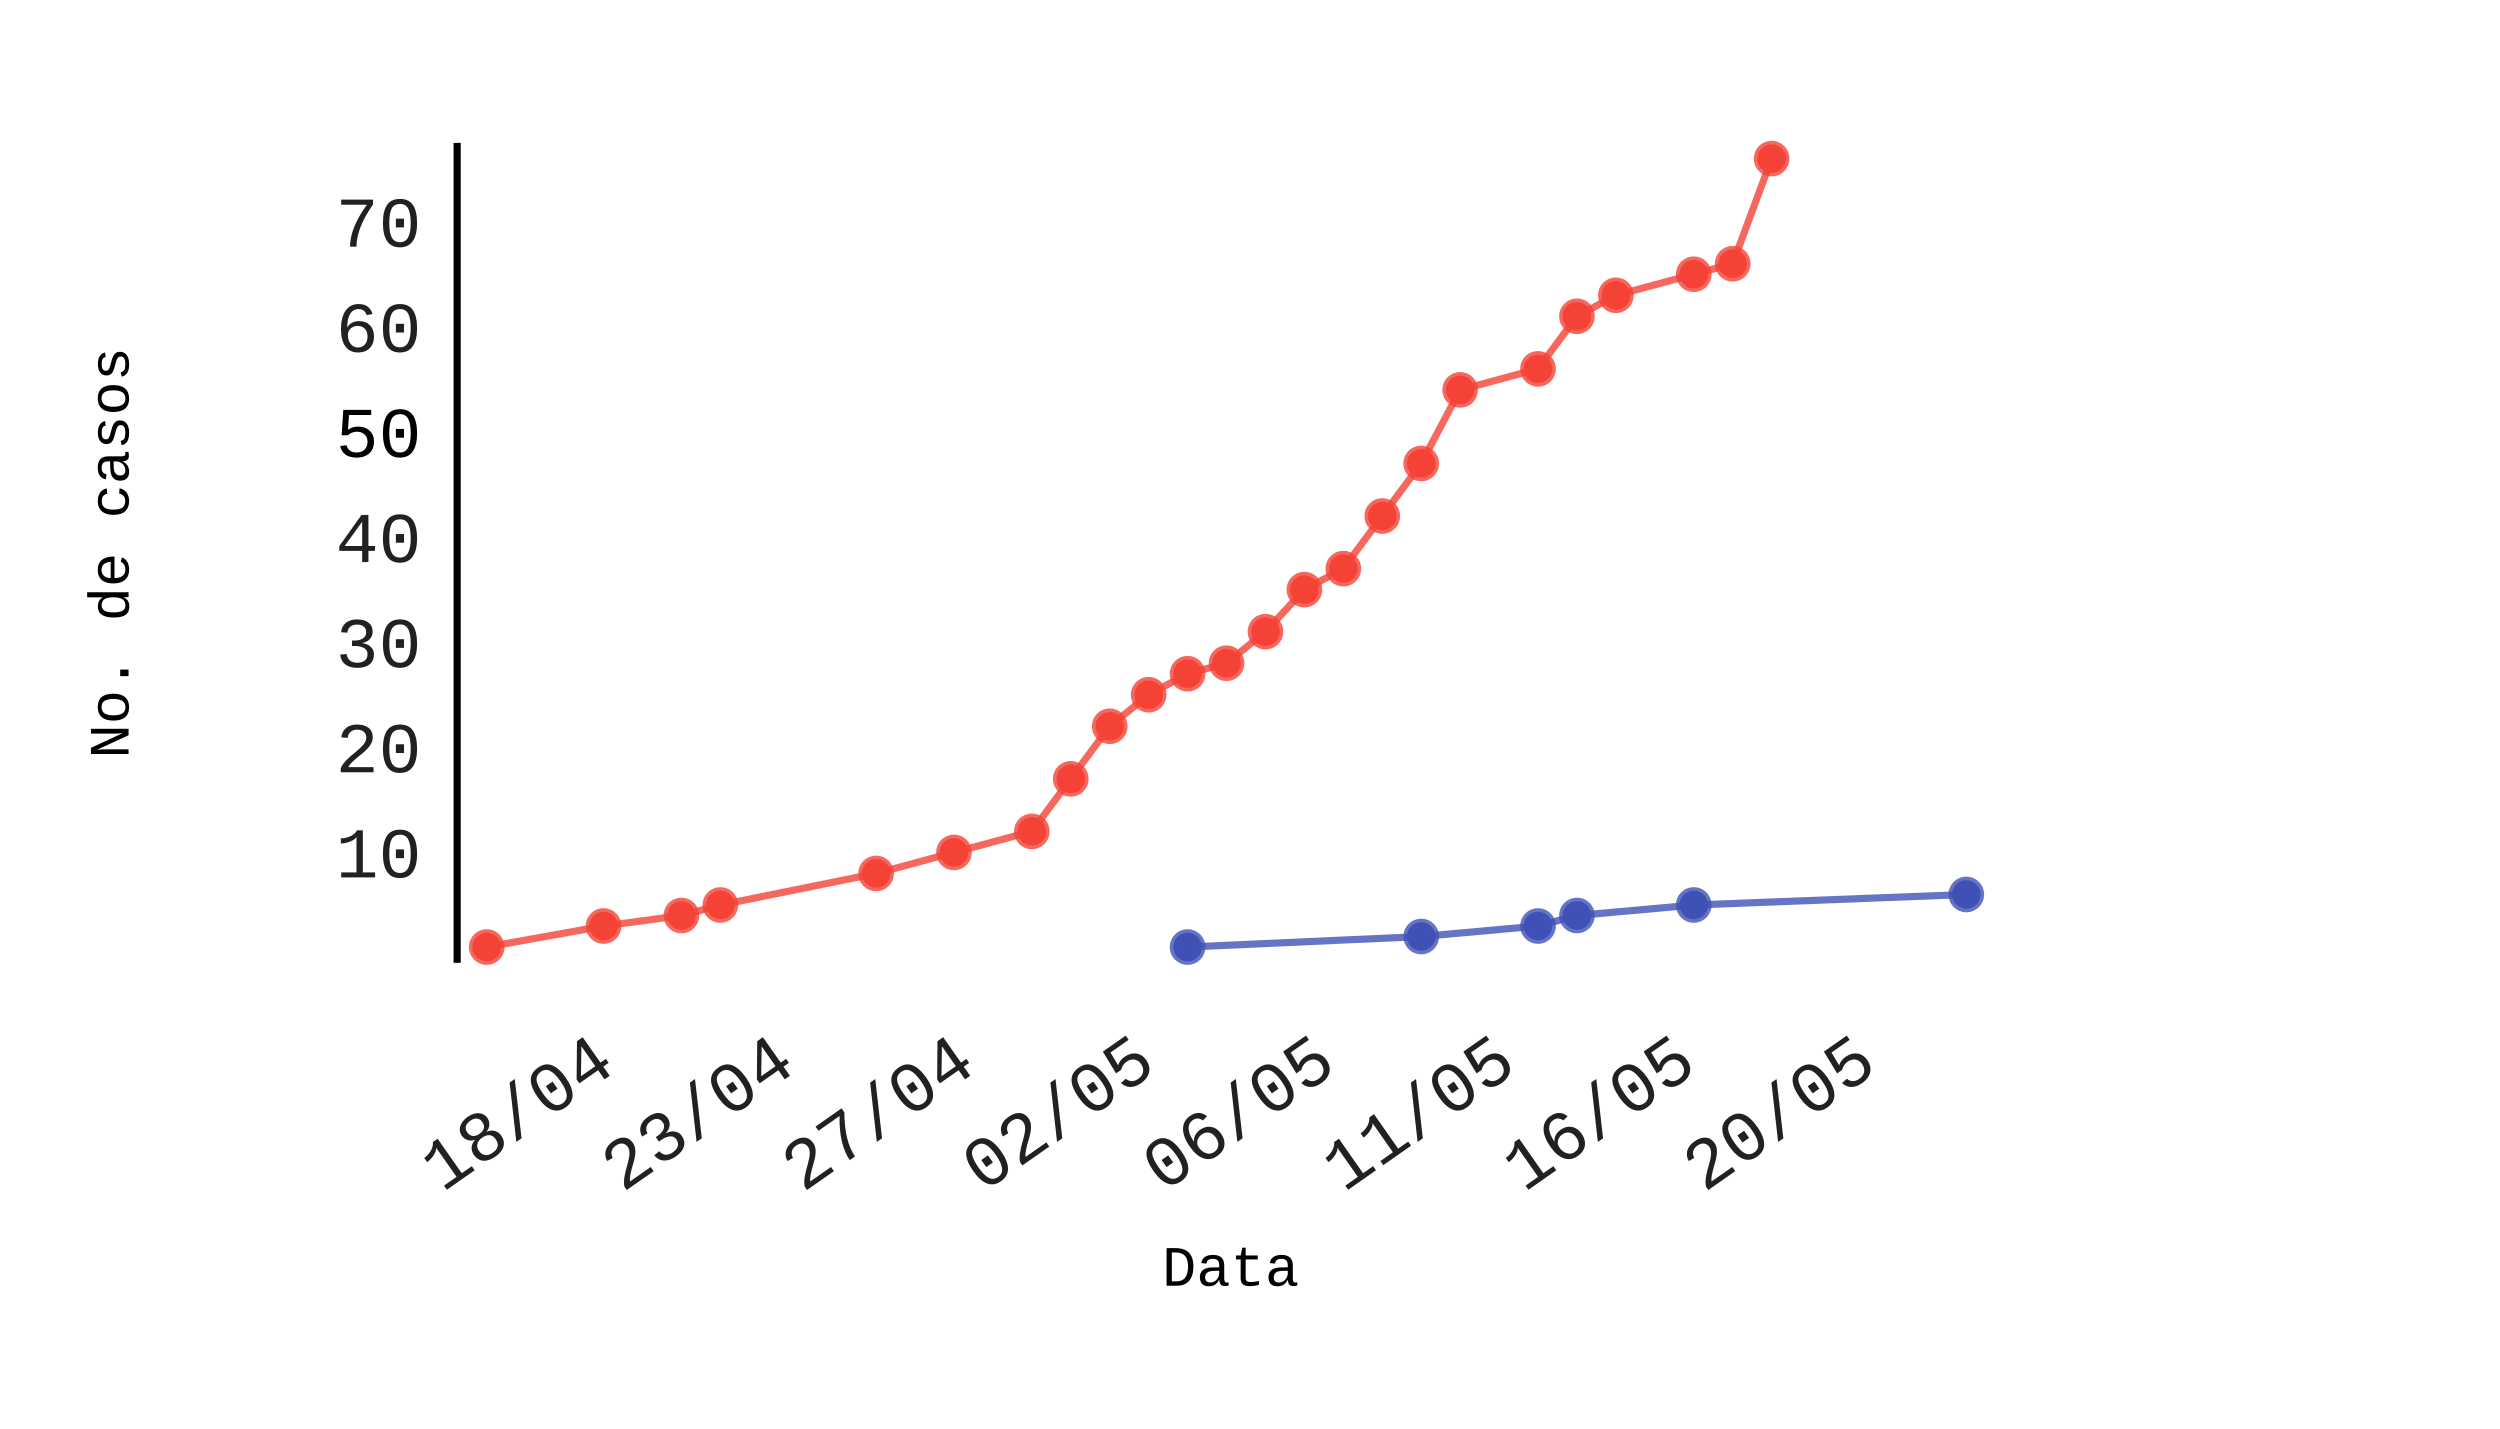
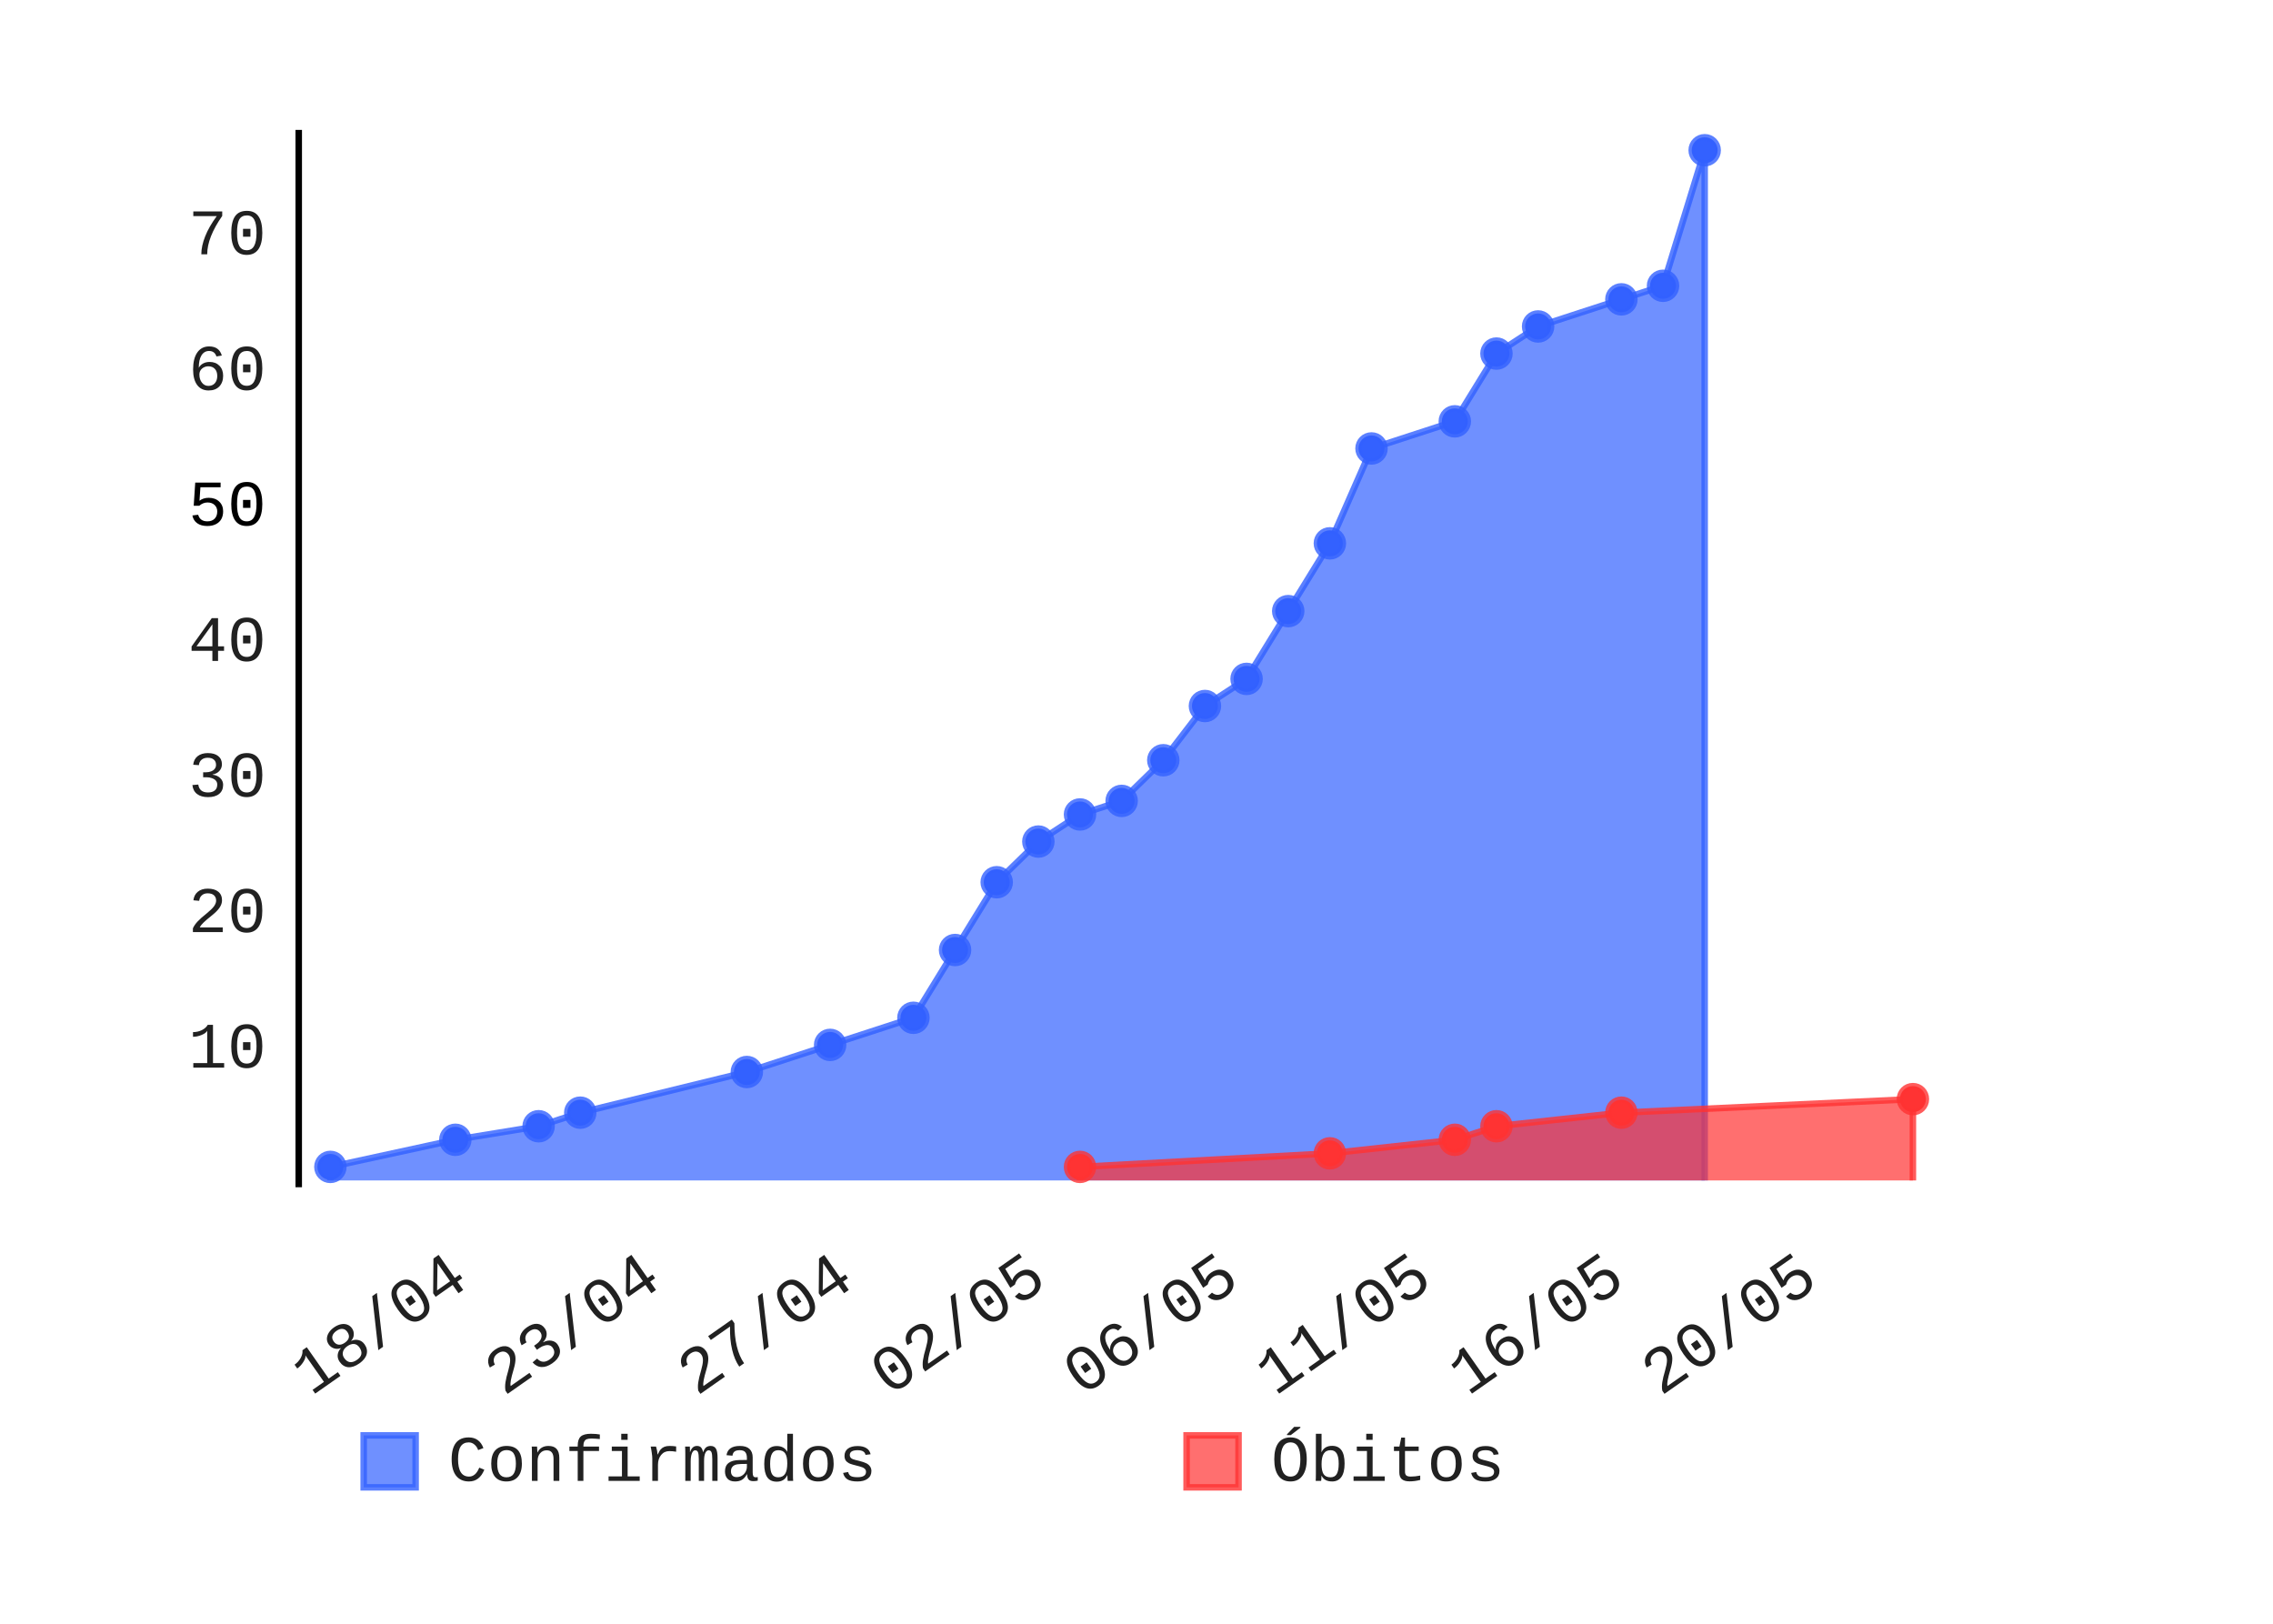
- <svg xmlns="http://www.w3.org/2000/svg" id="chart-bf847933-75ed-4754-9aa5-703696bd538e" class="pygal-chart" viewBox="0 0 350 200" width="350" height="200">
+ <svg xmlns="http://www.w3.org/2000/svg" id="chart-110bd566-2e49-457f-8885-dce478fdde31" class="pygal-chart" viewBox="0 0 350 250" width="350" height="250">
  <defs>
-     <style type="text/css">#chart-bf847933-75ed-4754-9aa5-703696bd538e{-webkit-user-select:none;-webkit-font-smoothing:antialiased;font-family:Consolas,"Liberation Mono",Menlo,Courier,monospace}#chart-bf847933-75ed-4754-9aa5-703696bd538e .title{font-family:Consolas,"Liberation Mono",Menlo,Courier,monospace;font-size:8px}#chart-bf847933-75ed-4754-9aa5-703696bd538e .legends .legend text{font-family:Consolas,"Liberation Mono",Menlo,Courier,monospace;font-size:14px}#chart-bf847933-75ed-4754-9aa5-703696bd538e .axis text{font-family:Consolas,"Liberation Mono",Menlo,Courier,monospace;font-size:10px}#chart-bf847933-75ed-4754-9aa5-703696bd538e .axis text.major{font-family:Consolas,"Liberation Mono",Menlo,Courier,monospace;font-size:10px}#chart-bf847933-75ed-4754-9aa5-703696bd538e .text-overlay text.value{font-family:Consolas,"Liberation Mono",Menlo,Courier,monospace;font-size:16px}#chart-bf847933-75ed-4754-9aa5-703696bd538e .text-overlay text.label{font-family:Consolas,"Liberation Mono",Menlo,Courier,monospace;font-size:10px}#chart-bf847933-75ed-4754-9aa5-703696bd538e .tooltip{font-family:Consolas,"Liberation Mono",Menlo,Courier,monospace;font-size:14px}#chart-bf847933-75ed-4754-9aa5-703696bd538e text.no_data{font-family:Consolas,"Liberation Mono",Menlo,Courier,monospace;font-size:64px}
- #chart-bf847933-75ed-4754-9aa5-703696bd538e{background-color:transparent}#chart-bf847933-75ed-4754-9aa5-703696bd538e path,#chart-bf847933-75ed-4754-9aa5-703696bd538e line,#chart-bf847933-75ed-4754-9aa5-703696bd538e rect,#chart-bf847933-75ed-4754-9aa5-703696bd538e circle{-webkit-transition:150ms;-moz-transition:150ms;transition:150ms}#chart-bf847933-75ed-4754-9aa5-703696bd538e .graph &gt; .background{fill:transparent}#chart-bf847933-75ed-4754-9aa5-703696bd538e .plot &gt; .background{fill:rgba(255,255,255,1)}#chart-bf847933-75ed-4754-9aa5-703696bd538e .graph{fill:rgba(0,0,0,.87)}#chart-bf847933-75ed-4754-9aa5-703696bd538e text.no_data{fill:rgba(0,0,0,1)}#chart-bf847933-75ed-4754-9aa5-703696bd538e .title{fill:rgba(0,0,0,1)}#chart-bf847933-75ed-4754-9aa5-703696bd538e .legends .legend text{fill:rgba(0,0,0,.87)}#chart-bf847933-75ed-4754-9aa5-703696bd538e .legends .legend:hover text{fill:rgba(0,0,0,1)}#chart-bf847933-75ed-4754-9aa5-703696bd538e .axis .line{stroke:rgba(0,0,0,1)}#chart-bf847933-75ed-4754-9aa5-703696bd538e .axis .guide.line{stroke:rgba(0,0,0,.54)}#chart-bf847933-75ed-4754-9aa5-703696bd538e .axis .major.line{stroke:rgba(0,0,0,.87)}#chart-bf847933-75ed-4754-9aa5-703696bd538e .axis text.major{fill:rgba(0,0,0,1)}#chart-bf847933-75ed-4754-9aa5-703696bd538e .axis.y .guides:hover .guide.line,#chart-bf847933-75ed-4754-9aa5-703696bd538e .line-graph .axis.x .guides:hover .guide.line,#chart-bf847933-75ed-4754-9aa5-703696bd538e .stackedline-graph .axis.x .guides:hover .guide.line,#chart-bf847933-75ed-4754-9aa5-703696bd538e .xy-graph .axis.x .guides:hover .guide.line{stroke:rgba(0,0,0,1)}#chart-bf847933-75ed-4754-9aa5-703696bd538e .axis .guides:hover text{fill:rgba(0,0,0,1)}#chart-bf847933-75ed-4754-9aa5-703696bd538e .reactive{fill-opacity:.7;stroke-opacity:.8}#chart-bf847933-75ed-4754-9aa5-703696bd538e .ci{stroke:rgba(0,0,0,.87)}#chart-bf847933-75ed-4754-9aa5-703696bd538e .reactive.active,#chart-bf847933-75ed-4754-9aa5-703696bd538e .active .reactive{fill-opacity:.8;stroke-opacity:.9;stroke-width:4}#chart-bf847933-75ed-4754-9aa5-703696bd538e .ci .reactive.active{stroke-width:1.5}#chart-bf847933-75ed-4754-9aa5-703696bd538e .series text{fill:rgba(0,0,0,1)}#chart-bf847933-75ed-4754-9aa5-703696bd538e .tooltip rect{fill:rgba(255,255,255,1);stroke:rgba(0,0,0,1);-webkit-transition:opacity 150ms;-moz-transition:opacity 150ms;transition:opacity 150ms}#chart-bf847933-75ed-4754-9aa5-703696bd538e .tooltip .label{fill:rgba(0,0,0,.87)}#chart-bf847933-75ed-4754-9aa5-703696bd538e .tooltip .label{fill:rgba(0,0,0,.87)}#chart-bf847933-75ed-4754-9aa5-703696bd538e .tooltip .legend{font-size:.8em;fill:rgba(0,0,0,.54)}#chart-bf847933-75ed-4754-9aa5-703696bd538e .tooltip .x_label{font-size:.6em;fill:rgba(0,0,0,1)}#chart-bf847933-75ed-4754-9aa5-703696bd538e .tooltip .xlink{font-size:.5em;text-decoration:underline}#chart-bf847933-75ed-4754-9aa5-703696bd538e .tooltip .value{font-size:1.5em}#chart-bf847933-75ed-4754-9aa5-703696bd538e .bound{font-size:.5em}#chart-bf847933-75ed-4754-9aa5-703696bd538e .max-value{font-size:.75em;fill:rgba(0,0,0,.54)}#chart-bf847933-75ed-4754-9aa5-703696bd538e .map-element{fill:rgba(255,255,255,1);stroke:rgba(0,0,0,.54) !important}#chart-bf847933-75ed-4754-9aa5-703696bd538e .map-element .reactive{fill-opacity:inherit;stroke-opacity:inherit}#chart-bf847933-75ed-4754-9aa5-703696bd538e .color-0,#chart-bf847933-75ed-4754-9aa5-703696bd538e .color-0 a:visited{stroke:#F44336;fill:#F44336}#chart-bf847933-75ed-4754-9aa5-703696bd538e .color-1,#chart-bf847933-75ed-4754-9aa5-703696bd538e .color-1 a:visited{stroke:#3F51B5;fill:#3F51B5}#chart-bf847933-75ed-4754-9aa5-703696bd538e .text-overlay .color-0 text{fill:black}#chart-bf847933-75ed-4754-9aa5-703696bd538e .text-overlay .color-1 text{fill:black}
- #chart-bf847933-75ed-4754-9aa5-703696bd538e text.no_data{text-anchor:middle}#chart-bf847933-75ed-4754-9aa5-703696bd538e .guide.line{fill:none}#chart-bf847933-75ed-4754-9aa5-703696bd538e .centered{text-anchor:middle}#chart-bf847933-75ed-4754-9aa5-703696bd538e .title{text-anchor:middle}#chart-bf847933-75ed-4754-9aa5-703696bd538e .legends .legend text{fill-opacity:1}#chart-bf847933-75ed-4754-9aa5-703696bd538e .axis.x text{text-anchor:middle}#chart-bf847933-75ed-4754-9aa5-703696bd538e .axis.x:not(.web) text[transform]{text-anchor:start}#chart-bf847933-75ed-4754-9aa5-703696bd538e .axis.x:not(.web) text[transform].backwards{text-anchor:end}#chart-bf847933-75ed-4754-9aa5-703696bd538e .axis.y text{text-anchor:end}#chart-bf847933-75ed-4754-9aa5-703696bd538e .axis.y text[transform].backwards{text-anchor:start}#chart-bf847933-75ed-4754-9aa5-703696bd538e .axis.y2 text{text-anchor:start}#chart-bf847933-75ed-4754-9aa5-703696bd538e .axis.y2 text[transform].backwards{text-anchor:end}#chart-bf847933-75ed-4754-9aa5-703696bd538e .axis .guide.line{stroke-dasharray:4,4}#chart-bf847933-75ed-4754-9aa5-703696bd538e .axis .major.guide.line{stroke-dasharray:6,6}#chart-bf847933-75ed-4754-9aa5-703696bd538e .horizontal .axis.y .guide.line,#chart-bf847933-75ed-4754-9aa5-703696bd538e .horizontal .axis.y2 .guide.line,#chart-bf847933-75ed-4754-9aa5-703696bd538e .vertical .axis.x .guide.line{opacity:0}#chart-bf847933-75ed-4754-9aa5-703696bd538e .horizontal .axis.always_show .guide.line,#chart-bf847933-75ed-4754-9aa5-703696bd538e .vertical .axis.always_show .guide.line{opacity:1 !important}#chart-bf847933-75ed-4754-9aa5-703696bd538e .axis.y .guides:hover .guide.line,#chart-bf847933-75ed-4754-9aa5-703696bd538e .axis.y2 .guides:hover .guide.line,#chart-bf847933-75ed-4754-9aa5-703696bd538e .axis.x .guides:hover .guide.line{opacity:1}#chart-bf847933-75ed-4754-9aa5-703696bd538e .axis .guides:hover text{opacity:1}#chart-bf847933-75ed-4754-9aa5-703696bd538e .nofill{fill:none}#chart-bf847933-75ed-4754-9aa5-703696bd538e .subtle-fill{fill-opacity:.2}#chart-bf847933-75ed-4754-9aa5-703696bd538e .dot{stroke-width:1px;fill-opacity:1}#chart-bf847933-75ed-4754-9aa5-703696bd538e .dot.active{stroke-width:5px}#chart-bf847933-75ed-4754-9aa5-703696bd538e .dot.negative{fill:transparent}#chart-bf847933-75ed-4754-9aa5-703696bd538e text,#chart-bf847933-75ed-4754-9aa5-703696bd538e tspan{stroke:none !important}#chart-bf847933-75ed-4754-9aa5-703696bd538e .series text.active{opacity:1}#chart-bf847933-75ed-4754-9aa5-703696bd538e .tooltip rect{fill-opacity:.95;stroke-width:.5}#chart-bf847933-75ed-4754-9aa5-703696bd538e .tooltip text{fill-opacity:1}#chart-bf847933-75ed-4754-9aa5-703696bd538e .showable{visibility:hidden}#chart-bf847933-75ed-4754-9aa5-703696bd538e .showable.shown{visibility:visible}#chart-bf847933-75ed-4754-9aa5-703696bd538e .gauge-background{fill:rgba(229,229,229,1);stroke:none}#chart-bf847933-75ed-4754-9aa5-703696bd538e .bg-lines{stroke:transparent;stroke-width:2px}</style>
+     <style type="text/css">#chart-110bd566-2e49-457f-8885-dce478fdde31{-webkit-user-select:none;-webkit-font-smoothing:antialiased;font-family:Consolas,"Liberation Mono",Menlo,Courier,monospace}#chart-110bd566-2e49-457f-8885-dce478fdde31 .title{font-family:Consolas,"Liberation Mono",Menlo,Courier,monospace;font-size:8px}#chart-110bd566-2e49-457f-8885-dce478fdde31 .legends .legend text{font-family:Consolas,"Liberation Mono",Menlo,Courier,monospace;font-size:10px}#chart-110bd566-2e49-457f-8885-dce478fdde31 .axis text{font-family:Consolas,"Liberation Mono",Menlo,Courier,monospace;font-size:10px}#chart-110bd566-2e49-457f-8885-dce478fdde31 .axis text.major{font-family:Consolas,"Liberation Mono",Menlo,Courier,monospace;font-size:10px}#chart-110bd566-2e49-457f-8885-dce478fdde31 .text-overlay text.value{font-family:Consolas,"Liberation Mono",Menlo,Courier,monospace;font-size:16px}#chart-110bd566-2e49-457f-8885-dce478fdde31 .text-overlay text.label{font-family:Consolas,"Liberation Mono",Menlo,Courier,monospace;font-size:10px}#chart-110bd566-2e49-457f-8885-dce478fdde31 .tooltip{font-family:Consolas,"Liberation Mono",Menlo,Courier,monospace;font-size:12px}#chart-110bd566-2e49-457f-8885-dce478fdde31 text.no_data{font-family:Consolas,"Liberation Mono",Menlo,Courier,monospace;font-size:64px}
+ #chart-110bd566-2e49-457f-8885-dce478fdde31{background-color:transparent}#chart-110bd566-2e49-457f-8885-dce478fdde31 path,#chart-110bd566-2e49-457f-8885-dce478fdde31 line,#chart-110bd566-2e49-457f-8885-dce478fdde31 rect,#chart-110bd566-2e49-457f-8885-dce478fdde31 circle{-webkit-transition:150ms;-moz-transition:150ms;transition:150ms}#chart-110bd566-2e49-457f-8885-dce478fdde31 .graph &gt; .background{fill:transparent}#chart-110bd566-2e49-457f-8885-dce478fdde31 .plot &gt; .background{fill:rgba(255,255,255,1)}#chart-110bd566-2e49-457f-8885-dce478fdde31 .graph{fill:rgba(0,0,0,.87)}#chart-110bd566-2e49-457f-8885-dce478fdde31 text.no_data{fill:rgba(0,0,0,1)}#chart-110bd566-2e49-457f-8885-dce478fdde31 .title{fill:rgba(0,0,0,1)}#chart-110bd566-2e49-457f-8885-dce478fdde31 .legends .legend text{fill:rgba(0,0,0,.87)}#chart-110bd566-2e49-457f-8885-dce478fdde31 .legends .legend:hover text{fill:rgba(0,0,0,1)}#chart-110bd566-2e49-457f-8885-dce478fdde31 .axis .line{stroke:rgba(0,0,0,1)}#chart-110bd566-2e49-457f-8885-dce478fdde31 .axis .guide.line{stroke:rgba(0,0,0,.54)}#chart-110bd566-2e49-457f-8885-dce478fdde31 .axis .major.line{stroke:rgba(0,0,0,.87)}#chart-110bd566-2e49-457f-8885-dce478fdde31 .axis text.major{fill:rgba(0,0,0,1)}#chart-110bd566-2e49-457f-8885-dce478fdde31 .axis.y .guides:hover .guide.line,#chart-110bd566-2e49-457f-8885-dce478fdde31 .line-graph .axis.x .guides:hover .guide.line,#chart-110bd566-2e49-457f-8885-dce478fdde31 .stackedline-graph .axis.x .guides:hover .guide.line,#chart-110bd566-2e49-457f-8885-dce478fdde31 .xy-graph .axis.x .guides:hover .guide.line{stroke:rgba(0,0,0,1)}#chart-110bd566-2e49-457f-8885-dce478fdde31 .axis .guides:hover text{fill:rgba(0,0,0,1)}#chart-110bd566-2e49-457f-8885-dce478fdde31 .reactive{fill-opacity:.7;stroke-opacity:.8}#chart-110bd566-2e49-457f-8885-dce478fdde31 .ci{stroke:rgba(0,0,0,.87)}#chart-110bd566-2e49-457f-8885-dce478fdde31 .reactive.active,#chart-110bd566-2e49-457f-8885-dce478fdde31 .active .reactive{fill-opacity:.8;stroke-opacity:.9;stroke-width:4}#chart-110bd566-2e49-457f-8885-dce478fdde31 .ci .reactive.active{stroke-width:1.5}#chart-110bd566-2e49-457f-8885-dce478fdde31 .series text{fill:rgba(0,0,0,1)}#chart-110bd566-2e49-457f-8885-dce478fdde31 .tooltip rect{fill:rgba(255,255,255,1);stroke:rgba(0,0,0,1);-webkit-transition:opacity 150ms;-moz-transition:opacity 150ms;transition:opacity 150ms}#chart-110bd566-2e49-457f-8885-dce478fdde31 .tooltip .label{fill:rgba(0,0,0,.87)}#chart-110bd566-2e49-457f-8885-dce478fdde31 .tooltip .label{fill:rgba(0,0,0,.87)}#chart-110bd566-2e49-457f-8885-dce478fdde31 .tooltip .legend{font-size:.8em;fill:rgba(0,0,0,.54)}#chart-110bd566-2e49-457f-8885-dce478fdde31 .tooltip .x_label{font-size:.6em;fill:rgba(0,0,0,1)}#chart-110bd566-2e49-457f-8885-dce478fdde31 .tooltip .xlink{font-size:.5em;text-decoration:underline}#chart-110bd566-2e49-457f-8885-dce478fdde31 .tooltip .value{font-size:1.5em}#chart-110bd566-2e49-457f-8885-dce478fdde31 .bound{font-size:.5em}#chart-110bd566-2e49-457f-8885-dce478fdde31 .max-value{font-size:.75em;fill:rgba(0,0,0,.54)}#chart-110bd566-2e49-457f-8885-dce478fdde31 .map-element{fill:rgba(255,255,255,1);stroke:rgba(0,0,0,.54) !important}#chart-110bd566-2e49-457f-8885-dce478fdde31 .map-element .reactive{fill-opacity:inherit;stroke-opacity:inherit}#chart-110bd566-2e49-457f-8885-dce478fdde31 .color-0,#chart-110bd566-2e49-457f-8885-dce478fdde31 .color-0 a:visited{stroke:#3361FF;fill:#3361FF}#chart-110bd566-2e49-457f-8885-dce478fdde31 .color-1,#chart-110bd566-2e49-457f-8885-dce478fdde31 .color-1 a:visited{stroke:#FF3333;fill:#FF3333}#chart-110bd566-2e49-457f-8885-dce478fdde31 .text-overlay .color-0 text{fill:black}#chart-110bd566-2e49-457f-8885-dce478fdde31 .text-overlay .color-1 text{fill:black}
+ #chart-110bd566-2e49-457f-8885-dce478fdde31 text.no_data{text-anchor:middle}#chart-110bd566-2e49-457f-8885-dce478fdde31 .guide.line{fill:none}#chart-110bd566-2e49-457f-8885-dce478fdde31 .centered{text-anchor:middle}#chart-110bd566-2e49-457f-8885-dce478fdde31 .title{text-anchor:middle}#chart-110bd566-2e49-457f-8885-dce478fdde31 .legends .legend text{fill-opacity:1}#chart-110bd566-2e49-457f-8885-dce478fdde31 .axis.x text{text-anchor:middle}#chart-110bd566-2e49-457f-8885-dce478fdde31 .axis.x:not(.web) text[transform]{text-anchor:start}#chart-110bd566-2e49-457f-8885-dce478fdde31 .axis.x:not(.web) text[transform].backwards{text-anchor:end}#chart-110bd566-2e49-457f-8885-dce478fdde31 .axis.y text{text-anchor:end}#chart-110bd566-2e49-457f-8885-dce478fdde31 .axis.y text[transform].backwards{text-anchor:start}#chart-110bd566-2e49-457f-8885-dce478fdde31 .axis.y2 text{text-anchor:start}#chart-110bd566-2e49-457f-8885-dce478fdde31 .axis.y2 text[transform].backwards{text-anchor:end}#chart-110bd566-2e49-457f-8885-dce478fdde31 .axis .guide.line{stroke-dasharray:4,4}#chart-110bd566-2e49-457f-8885-dce478fdde31 .axis .major.guide.line{stroke-dasharray:6,6}#chart-110bd566-2e49-457f-8885-dce478fdde31 .horizontal .axis.y .guide.line,#chart-110bd566-2e49-457f-8885-dce478fdde31 .horizontal .axis.y2 .guide.line,#chart-110bd566-2e49-457f-8885-dce478fdde31 .vertical .axis.x .guide.line{opacity:0}#chart-110bd566-2e49-457f-8885-dce478fdde31 .horizontal .axis.always_show .guide.line,#chart-110bd566-2e49-457f-8885-dce478fdde31 .vertical .axis.always_show .guide.line{opacity:1 !important}#chart-110bd566-2e49-457f-8885-dce478fdde31 .axis.y .guides:hover .guide.line,#chart-110bd566-2e49-457f-8885-dce478fdde31 .axis.y2 .guides:hover .guide.line,#chart-110bd566-2e49-457f-8885-dce478fdde31 .axis.x .guides:hover .guide.line{opacity:1}#chart-110bd566-2e49-457f-8885-dce478fdde31 .axis .guides:hover text{opacity:1}#chart-110bd566-2e49-457f-8885-dce478fdde31 .nofill{fill:none}#chart-110bd566-2e49-457f-8885-dce478fdde31 .subtle-fill{fill-opacity:.2}#chart-110bd566-2e49-457f-8885-dce478fdde31 .dot{stroke-width:1px;fill-opacity:1}#chart-110bd566-2e49-457f-8885-dce478fdde31 .dot.active{stroke-width:5px}#chart-110bd566-2e49-457f-8885-dce478fdde31 .dot.negative{fill:transparent}#chart-110bd566-2e49-457f-8885-dce478fdde31 text,#chart-110bd566-2e49-457f-8885-dce478fdde31 tspan{stroke:none !important}#chart-110bd566-2e49-457f-8885-dce478fdde31 .series text.active{opacity:1}#chart-110bd566-2e49-457f-8885-dce478fdde31 .tooltip rect{fill-opacity:.95;stroke-width:.5}#chart-110bd566-2e49-457f-8885-dce478fdde31 .tooltip text{fill-opacity:1}#chart-110bd566-2e49-457f-8885-dce478fdde31 .showable{visibility:hidden}#chart-110bd566-2e49-457f-8885-dce478fdde31 .showable.shown{visibility:visible}#chart-110bd566-2e49-457f-8885-dce478fdde31 .gauge-background{fill:rgba(229,229,229,1);stroke:none}#chart-110bd566-2e49-457f-8885-dce478fdde31 .bg-lines{stroke:transparent;stroke-width:2px}</style>
  </defs>
  <g class="graph datetimeline-graph vertical">
-     <rect x="0" y="0" width="350" height="200" class="background" />
-     <g transform="translate(64, 20)" class="plot">
-       <rect x="0" y="0" width="215.425" height="114.793" class="background" />
+     <rect x="0" y="0" width="350" height="250" class="background" />
+     <g transform="translate(46, 20)" class="plot">
+       <rect x="0" y="0" width="253.425" height="162.793" class="background" />
      <g class="axis y">
        <g class="guides">
-           <text x="-5" y="102.84" class="">10</text>
+           <text x="-5" y="144.378" class="">10</text>
        </g>
        <g class="guides">
-           <text x="-5" y="88.123" class="">20</text>
+           <text x="-5" y="123.507" class="">20</text>
        </g>
        <g class="guides">
-           <text x="-5" y="73.406" class="">30</text>
+           <text x="-5" y="102.637" class="">30</text>
        </g>
        <g class="guides">
-           <text x="-5" y="58.689" class="">40</text>
+           <text x="-5" y="81.766" class="">40</text>
        </g>
        <g class="guides">
-           <text x="-5" y="43.972" class="major">50</text>
+           <text x="-5" y="60.895" class="major">50</text>
        </g>
        <g class="guides">
-           <text x="-5" y="29.255" class="">60</text>
+           <text x="-5" y="40.024" class="">60</text>
        </g>
        <g class="guides">
-           <text x="-5" y="14.538" class="">70</text>
+           <text x="-5" y="19.153" class="">70</text>
        </g>
      </g>
      <g class="axis x">
-         <path d="M0 0 v114.793" class="line" />
+         <path d="M0 0 v162.793" class="line" />
        <g class="guides">
-           <path d="M22.515 0 v114.793" class="guide line" />
-           <text x="22.515" y="129.793" class="backwards" transform="rotate(325 22.51485 129.7927)">18/04</text>
+           <path d="M26.486 0 v162.793" class="guide line" />
+           <text x="26.486" y="177.793" class="backwards" transform="rotate(325 26.48636 177.7927)">18/04</text>
        </g>
        <g class="guides">
-           <path d="M47.751 0 v114.793" class="guide line" />
-           <text x="47.751" y="129.793" class="backwards" transform="rotate(325 47.75118 129.7927)">23/04</text>
+           <path d="M56.174 0 v162.793" class="guide line" />
+           <text x="56.174" y="177.793" class="backwards" transform="rotate(325 56.17426 177.7927)">23/04</text>
        </g>
        <g class="guides">
-           <path d="M72.988 0 v114.793" class="guide line" />
-           <text x="72.988" y="129.793" class="backwards" transform="rotate(325 72.98752 129.7927)">27/04</text>
+           <path d="M85.862 0 v162.793" class="guide line" />
+           <text x="85.862" y="177.793" class="backwards" transform="rotate(325 85.86217 177.7927)">27/04</text>
        </g>
        <g class="guides">
-           <path d="M98.224 0 v114.793" class="guide line" />
-           <text x="98.224" y="129.793" class="backwards" transform="rotate(325 98.22386 129.7927)">02/05</text>
+           <path d="M115.55 0 v162.793" class="guide line" />
+           <text x="115.55" y="177.793" class="backwards" transform="rotate(325 115.5501 177.7927)">02/05</text>
        </g>
        <g class="guides">
-           <path d="M123.46 0 v114.793" class="guide line" />
-           <text x="123.46" y="129.793" class="backwards" transform="rotate(325 123.4602 129.7927)">06/05</text>
+           <path d="M145.238 0 v162.793" class="guide line" />
+           <text x="145.238" y="177.793" class="backwards" transform="rotate(325 145.238 177.7927)">06/05</text>
        </g>
        <g class="guides">
-           <path d="M148.697 0 v114.793" class="guide line" />
-           <text x="148.697" y="129.793" class="backwards" transform="rotate(325 148.6965 129.7927)">11/05</text>
+           <path d="M174.926 0 v162.793" class="guide line" />
+           <text x="174.926" y="177.793" class="backwards" transform="rotate(325 174.9259 177.7927)">11/05</text>
        </g>
        <g class="guides">
-           <path d="M173.933 0 v114.793" class="guide line" />
-           <text x="173.933" y="129.793" class="backwards" transform="rotate(325 173.9329 129.7927)">16/05</text>
+           <path d="M204.614 0 v162.793" class="guide line" />
+           <text x="204.614" y="177.793" class="backwards" transform="rotate(325 204.6138 177.7927)">16/05</text>
        </g>
        <g class="guides">
-           <path d="M199.169 0 v114.793" class="guide line" />
-           <text x="199.169" y="129.793" class="backwards" transform="rotate(325 199.1692 129.7927)">20/05</text>
+           <path d="M234.302 0 v162.793" class="guide line" />
+           <text x="234.302" y="177.793" class="backwards" transform="rotate(325 234.3017 177.7927)">20/05</text>
        </g>
      </g>
      <g class="series serie-0 color-0">
-         <path d="M4.143 112.585 L20.496 109.642 31.398 108.17 36.849 106.698 58.653 102.283 69.555 99.34 80.457 96.396 85.909 89.038 91.36 81.679 96.811 77.264 102.262 74.321 107.713 72.849 113.164 68.434 118.615 62.547 124.066 59.604 129.517 52.245 134.968 44.887 140.419 34.585 151.321 31.642 156.772 24.283 162.223 21.34 173.125 18.396 178.576 16.925 184.027 2.208" class="line reactive nofill" />
+         <path d="M4.874 161.749 L4.874 159.662 24.111 155.488 36.937 153.401 43.349 151.314 68.999 145.052 81.825 140.878 94.65 136.704 101.062 126.269 107.475 115.833 113.888 109.572 120.3 105.398 126.713 103.311 133.125 97.049 139.538 88.701 145.95 84.527 152.363 74.092 158.776 63.656 165.188 49.047 178.013 44.872 184.426 34.437 190.839 30.263 203.664 26.089 210.076 24.001 216.489 3.131 216.489 161.749" class="line reactive" />
      </g>
      <g class="series serie-1 color-1">
-         <path d="M102.262 112.585 L134.968 111.113 151.321 109.642 156.772 108.17 173.125 106.698 211.283 105.227" class="line reactive nofill" />
+         <path d="M120.3 161.749 L120.3 159.662 158.776 157.575 178.013 155.488 184.426 153.401 203.664 151.314 248.552 149.227 248.552 161.749" class="line reactive" />
      </g>
    </g>
-     <g class="titles">
-       <text x="172.287" y="180.0" class="title">Data</text>
-       <text x="0" y="95.396" class="title" transform="rotate(-90 0 77.39635)">No. de casos</text>
-     </g>
-     <g transform="translate(64, 20)" class="plot overlay">
+     <g class="titles" />
+     <g transform="translate(46, 20)" class="plot overlay">
      <g class="series serie-0 color-0">
        <g class="dots">
-           <circle cx="4.143" cy="112.585" r="2" class="dot reactive tooltip-trigger" />
+           <circle cx="4.874" cy="159.662" r="2" class="dot reactive tooltip-trigger" />
        </g>
        <g class="dots">
-           <circle cx="20.496" cy="109.642" r="2" class="dot reactive tooltip-trigger" />
+           <circle cx="24.111" cy="155.488" r="2" class="dot reactive tooltip-trigger" />
        </g>
        <g class="dots">
-           <circle cx="31.398" cy="108.17" r="2" class="dot reactive tooltip-trigger" />
+           <circle cx="36.937" cy="153.401" r="2" class="dot reactive tooltip-trigger" />
        </g>
        <g class="dots">
-           <circle cx="36.849" cy="106.698" r="2" class="dot reactive tooltip-trigger" />
+           <circle cx="43.349" cy="151.314" r="2" class="dot reactive tooltip-trigger" />
        </g>
        <g class="dots">
-           <circle cx="58.653" cy="102.283" r="2" class="dot reactive tooltip-trigger" />
+           <circle cx="68.999" cy="145.052" r="2" class="dot reactive tooltip-trigger" />
        </g>
        <g class="dots">
-           <circle cx="69.555" cy="99.34" r="2" class="dot reactive tooltip-trigger" />
+           <circle cx="81.825" cy="140.878" r="2" class="dot reactive tooltip-trigger" />
        </g>
        <g class="dots">
-           <circle cx="80.457" cy="96.396" r="2" class="dot reactive tooltip-trigger" />
+           <circle cx="94.65" cy="136.704" r="2" class="dot reactive tooltip-trigger" />
        </g>
        <g class="dots">
-           <circle cx="85.909" cy="89.038" r="2" class="dot reactive tooltip-trigger" />
+           <circle cx="101.062" cy="126.269" r="2" class="dot reactive tooltip-trigger" />
        </g>
        <g class="dots">
-           <circle cx="91.36" cy="81.679" r="2" class="dot reactive tooltip-trigger" />
+           <circle cx="107.475" cy="115.833" r="2" class="dot reactive tooltip-trigger" />
        </g>
        <g class="dots">
-           <circle cx="96.811" cy="77.264" r="2" class="dot reactive tooltip-trigger" />
+           <circle cx="113.888" cy="109.572" r="2" class="dot reactive tooltip-trigger" />
        </g>
        <g class="dots">
-           <circle cx="102.262" cy="74.321" r="2" class="dot reactive tooltip-trigger" />
+           <circle cx="120.3" cy="105.398" r="2" class="dot reactive tooltip-trigger" />
        </g>
        <g class="dots">
-           <circle cx="107.713" cy="72.849" r="2" class="dot reactive tooltip-trigger" />
+           <circle cx="126.713" cy="103.311" r="2" class="dot reactive tooltip-trigger" />
        </g>
        <g class="dots">
-           <circle cx="113.164" cy="68.434" r="2" class="dot reactive tooltip-trigger" />
+           <circle cx="133.125" cy="97.049" r="2" class="dot reactive tooltip-trigger" />
        </g>
        <g class="dots">
-           <circle cx="118.615" cy="62.547" r="2" class="dot reactive tooltip-trigger" />
+           <circle cx="139.538" cy="88.701" r="2" class="dot reactive tooltip-trigger" />
        </g>
        <g class="dots">
-           <circle cx="124.066" cy="59.604" r="2" class="dot reactive tooltip-trigger" />
+           <circle cx="145.95" cy="84.527" r="2" class="dot reactive tooltip-trigger" />
        </g>
        <g class="dots">
-           <circle cx="129.517" cy="52.245" r="2" class="dot reactive tooltip-trigger" />
+           <circle cx="152.363" cy="74.092" r="2" class="dot reactive tooltip-trigger" />
        </g>
        <g class="dots">
-           <circle cx="134.968" cy="44.887" r="2" class="dot reactive tooltip-trigger" />
+           <circle cx="158.776" cy="63.656" r="2" class="dot reactive tooltip-trigger" />
        </g>
        <g class="dots">
-           <circle cx="140.419" cy="34.585" r="2" class="dot reactive tooltip-trigger" />
+           <circle cx="165.188" cy="49.047" r="2" class="dot reactive tooltip-trigger" />
        </g>
        <g class="dots">
-           <circle cx="151.321" cy="31.642" r="2" class="dot reactive tooltip-trigger" />
+           <circle cx="178.013" cy="44.872" r="2" class="dot reactive tooltip-trigger" />
        </g>
        <g class="dots">
-           <circle cx="156.772" cy="24.283" r="2" class="dot reactive tooltip-trigger" />
+           <circle cx="184.426" cy="34.437" r="2" class="dot reactive tooltip-trigger" />
        </g>
        <g class="dots">
-           <circle cx="162.223" cy="21.34" r="2" class="dot reactive tooltip-trigger" />
+           <circle cx="190.839" cy="30.263" r="2" class="dot reactive tooltip-trigger" />
        </g>
        <g class="dots">
-           <circle cx="173.125" cy="18.396" r="2" class="dot reactive tooltip-trigger" />
+           <circle cx="203.664" cy="26.089" r="2" class="dot reactive tooltip-trigger" />
        </g>
        <g class="dots">
-           <circle cx="178.576" cy="16.925" r="2" class="dot reactive tooltip-trigger" />
+           <circle cx="210.076" cy="24.001" r="2" class="dot reactive tooltip-trigger" />
        </g>
        <g class="dots">
-           <circle cx="184.027" cy="2.208" r="2" class="dot reactive tooltip-trigger" />
+           <circle cx="216.489" cy="3.131" r="2" class="dot reactive tooltip-trigger" />
        </g>
      </g>
      <g class="series serie-1 color-1">
        <g class="dots">
-           <circle cx="102.262" cy="112.585" r="2" class="dot reactive tooltip-trigger" />
+           <circle cx="120.3" cy="159.662" r="2" class="dot reactive tooltip-trigger" />
        </g>
        <g class="dots">
-           <circle cx="134.968" cy="111.113" r="2" class="dot reactive tooltip-trigger" />
+           <circle cx="158.776" cy="157.575" r="2" class="dot reactive tooltip-trigger" />
        </g>
        <g class="dots">
-           <circle cx="151.321" cy="109.642" r="2" class="dot reactive tooltip-trigger" />
+           <circle cx="178.013" cy="155.488" r="2" class="dot reactive tooltip-trigger" />
        </g>
        <g class="dots">
-           <circle cx="156.772" cy="108.17" r="2" class="dot reactive tooltip-trigger" />
+           <circle cx="184.426" cy="153.401" r="2" class="dot reactive tooltip-trigger" />
        </g>
        <g class="dots">
-           <circle cx="173.125" cy="106.698" r="2" class="dot reactive tooltip-trigger" />
+           <circle cx="203.664" cy="151.314" r="2" class="dot reactive tooltip-trigger" />
        </g>
        <g class="dots">
-           <circle cx="211.283" cy="105.227" r="2" class="dot reactive tooltip-trigger" />
+           <circle cx="248.552" cy="149.227" r="2" class="dot reactive tooltip-trigger" />
        </g>
      </g>
    </g>
-     <g transform="translate(64, 20)" class="plot text-overlay">
+     <g transform="translate(46, 20)" class="plot text-overlay">
      <g class="series serie-0 color-0" />
      <g class="series serie-1 color-1" />
    </g>
-     <g transform="translate(64, 20)" class="plot tooltip-overlay">
+     <g transform="translate(46, 20)" class="plot tooltip-overlay">
      <g transform="translate(0 0)" style="opacity: 0" class="tooltip">
        <rect rx="10" ry="10" width="0" height="0" class="tooltip-box" />
        <g class="text" />
      </g>
    </g>
+     <g transform="translate(56, 220)" class="legends">
+       <g id="activate-serie-0" class="legend reactive activate-serie">
+         <rect x="0.0" y="1.0" width="8" height="8" class="color-0 reactive" />
+         <text x="13.0" y="8.0">Confirmados</text>
+       </g>
+       <g id="activate-serie-1" class="legend reactive activate-serie">
+         <rect x="126.713" y="1.0" width="8" height="8" class="color-1 reactive" />
+         <text x="139.713" y="8.0">Óbitos</text>
+       </g>
+     </g>
  </g>
</svg>
